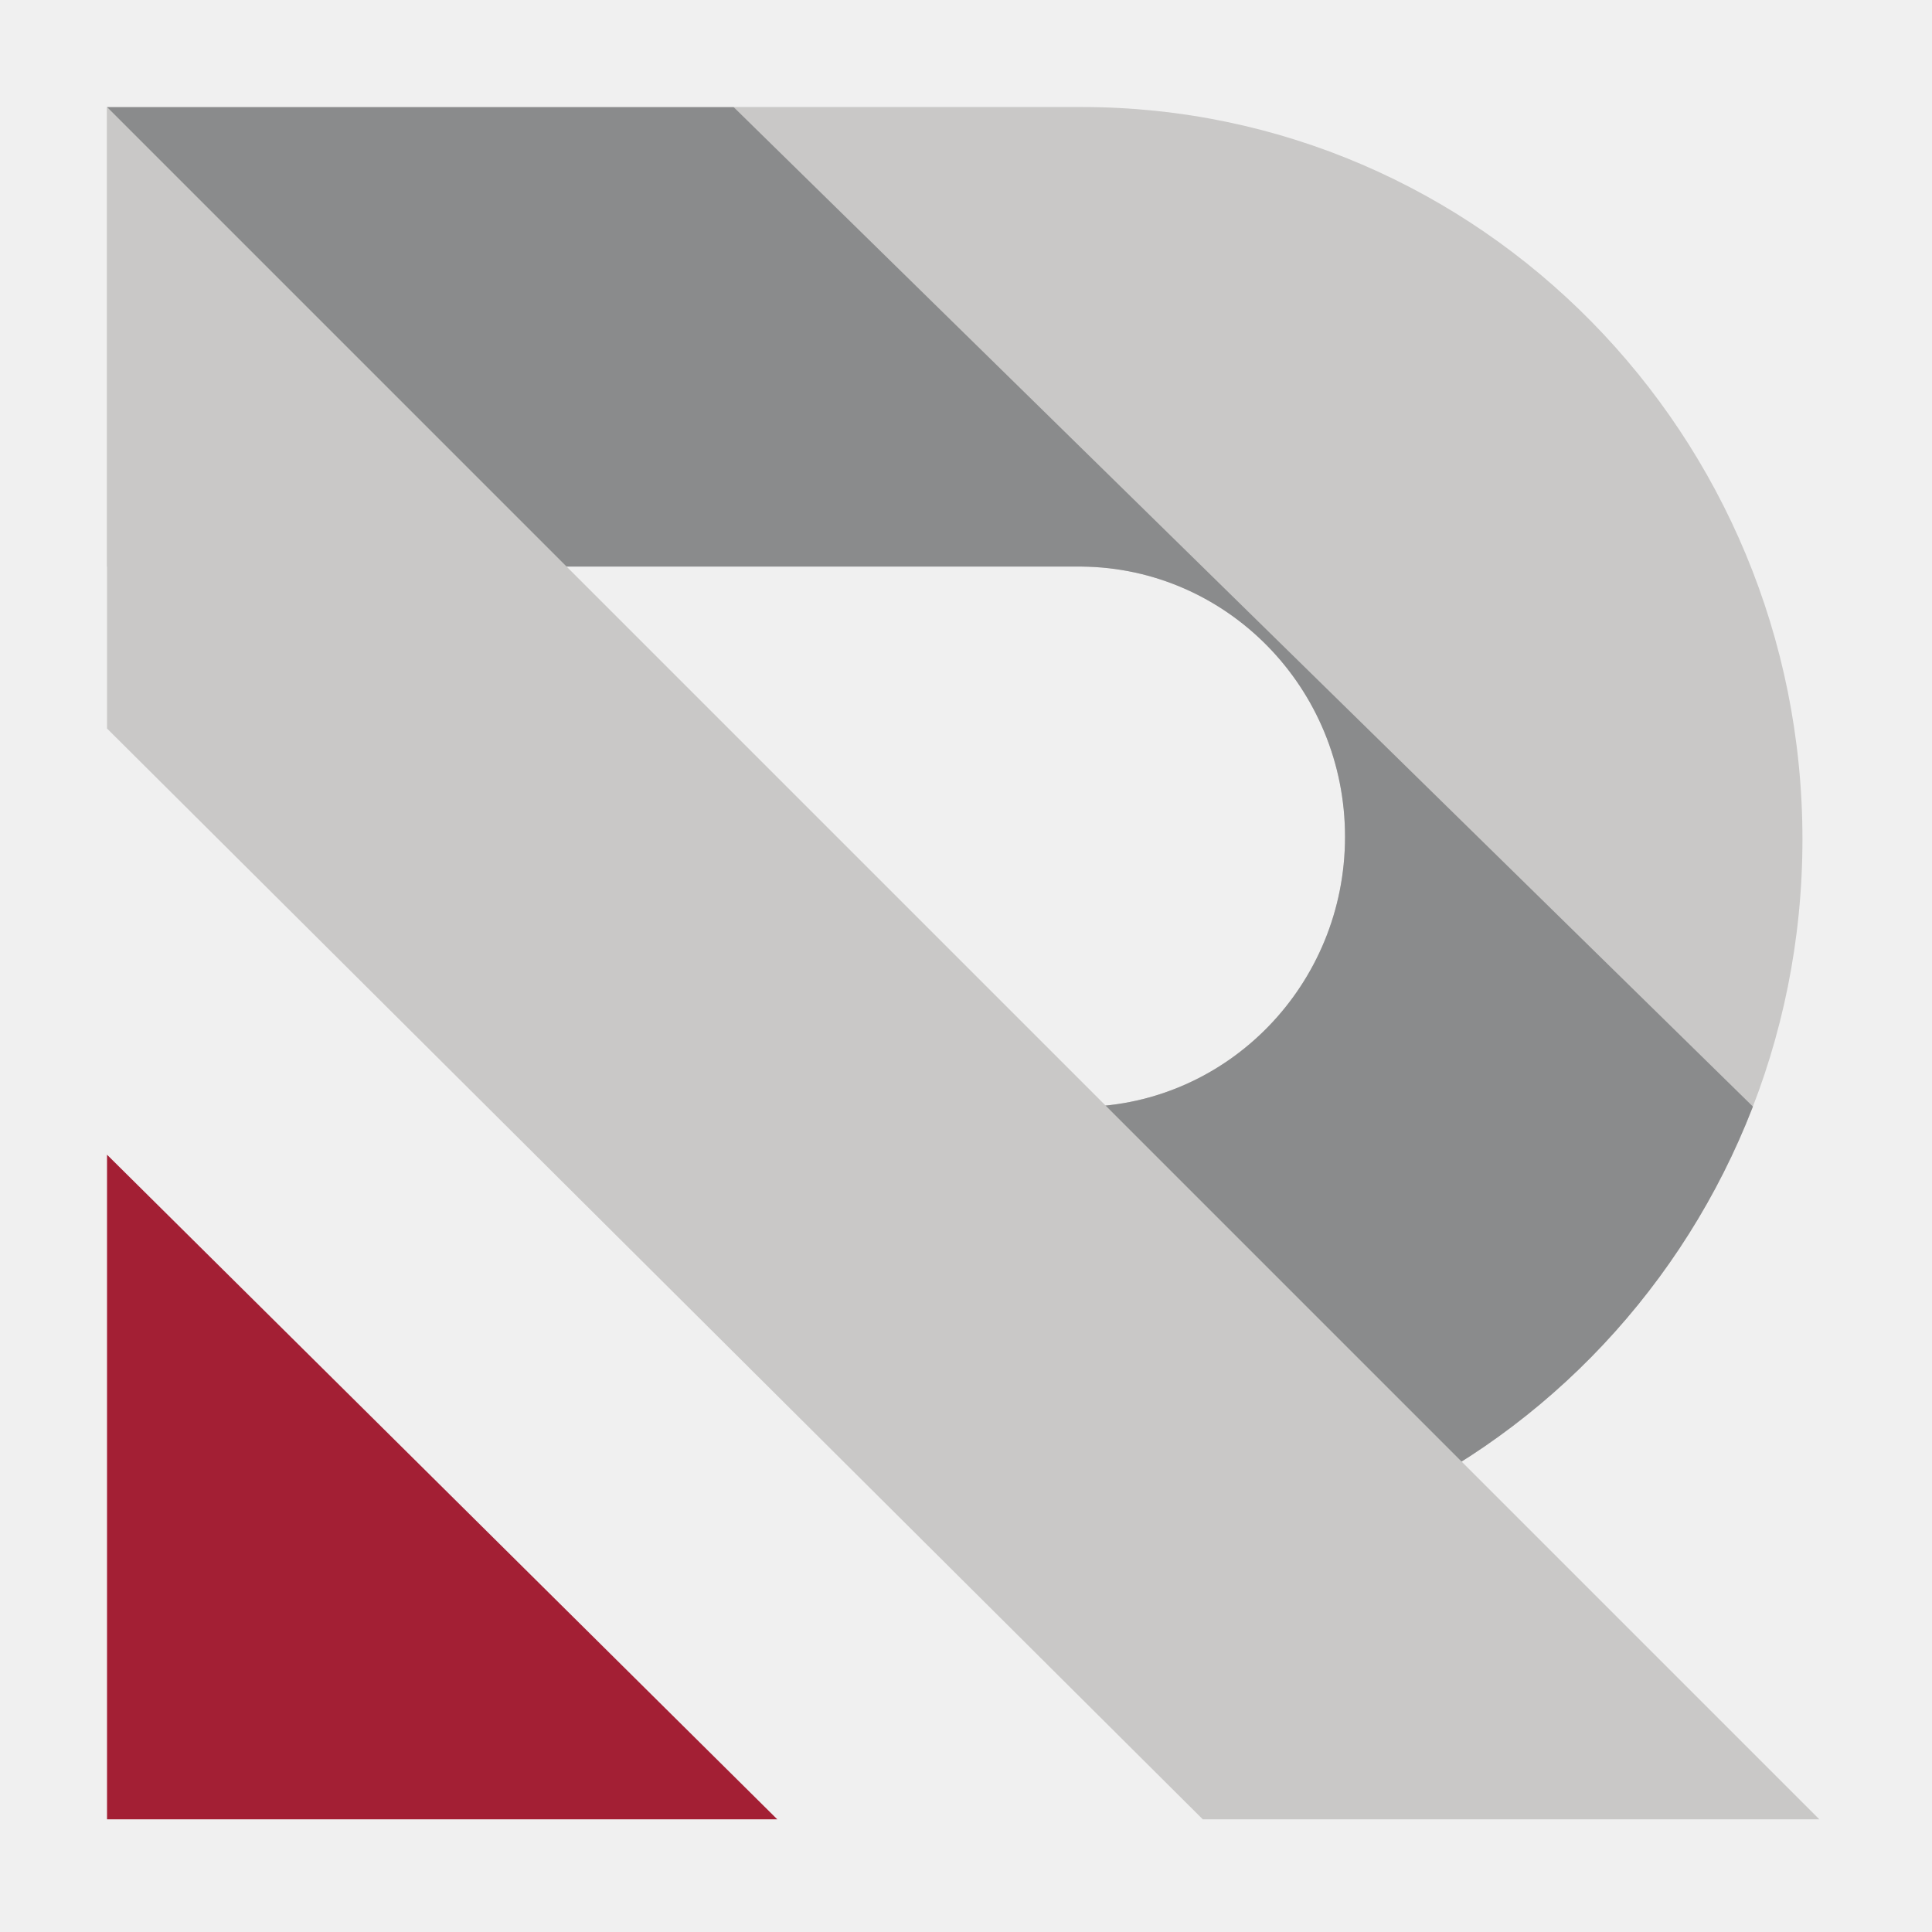
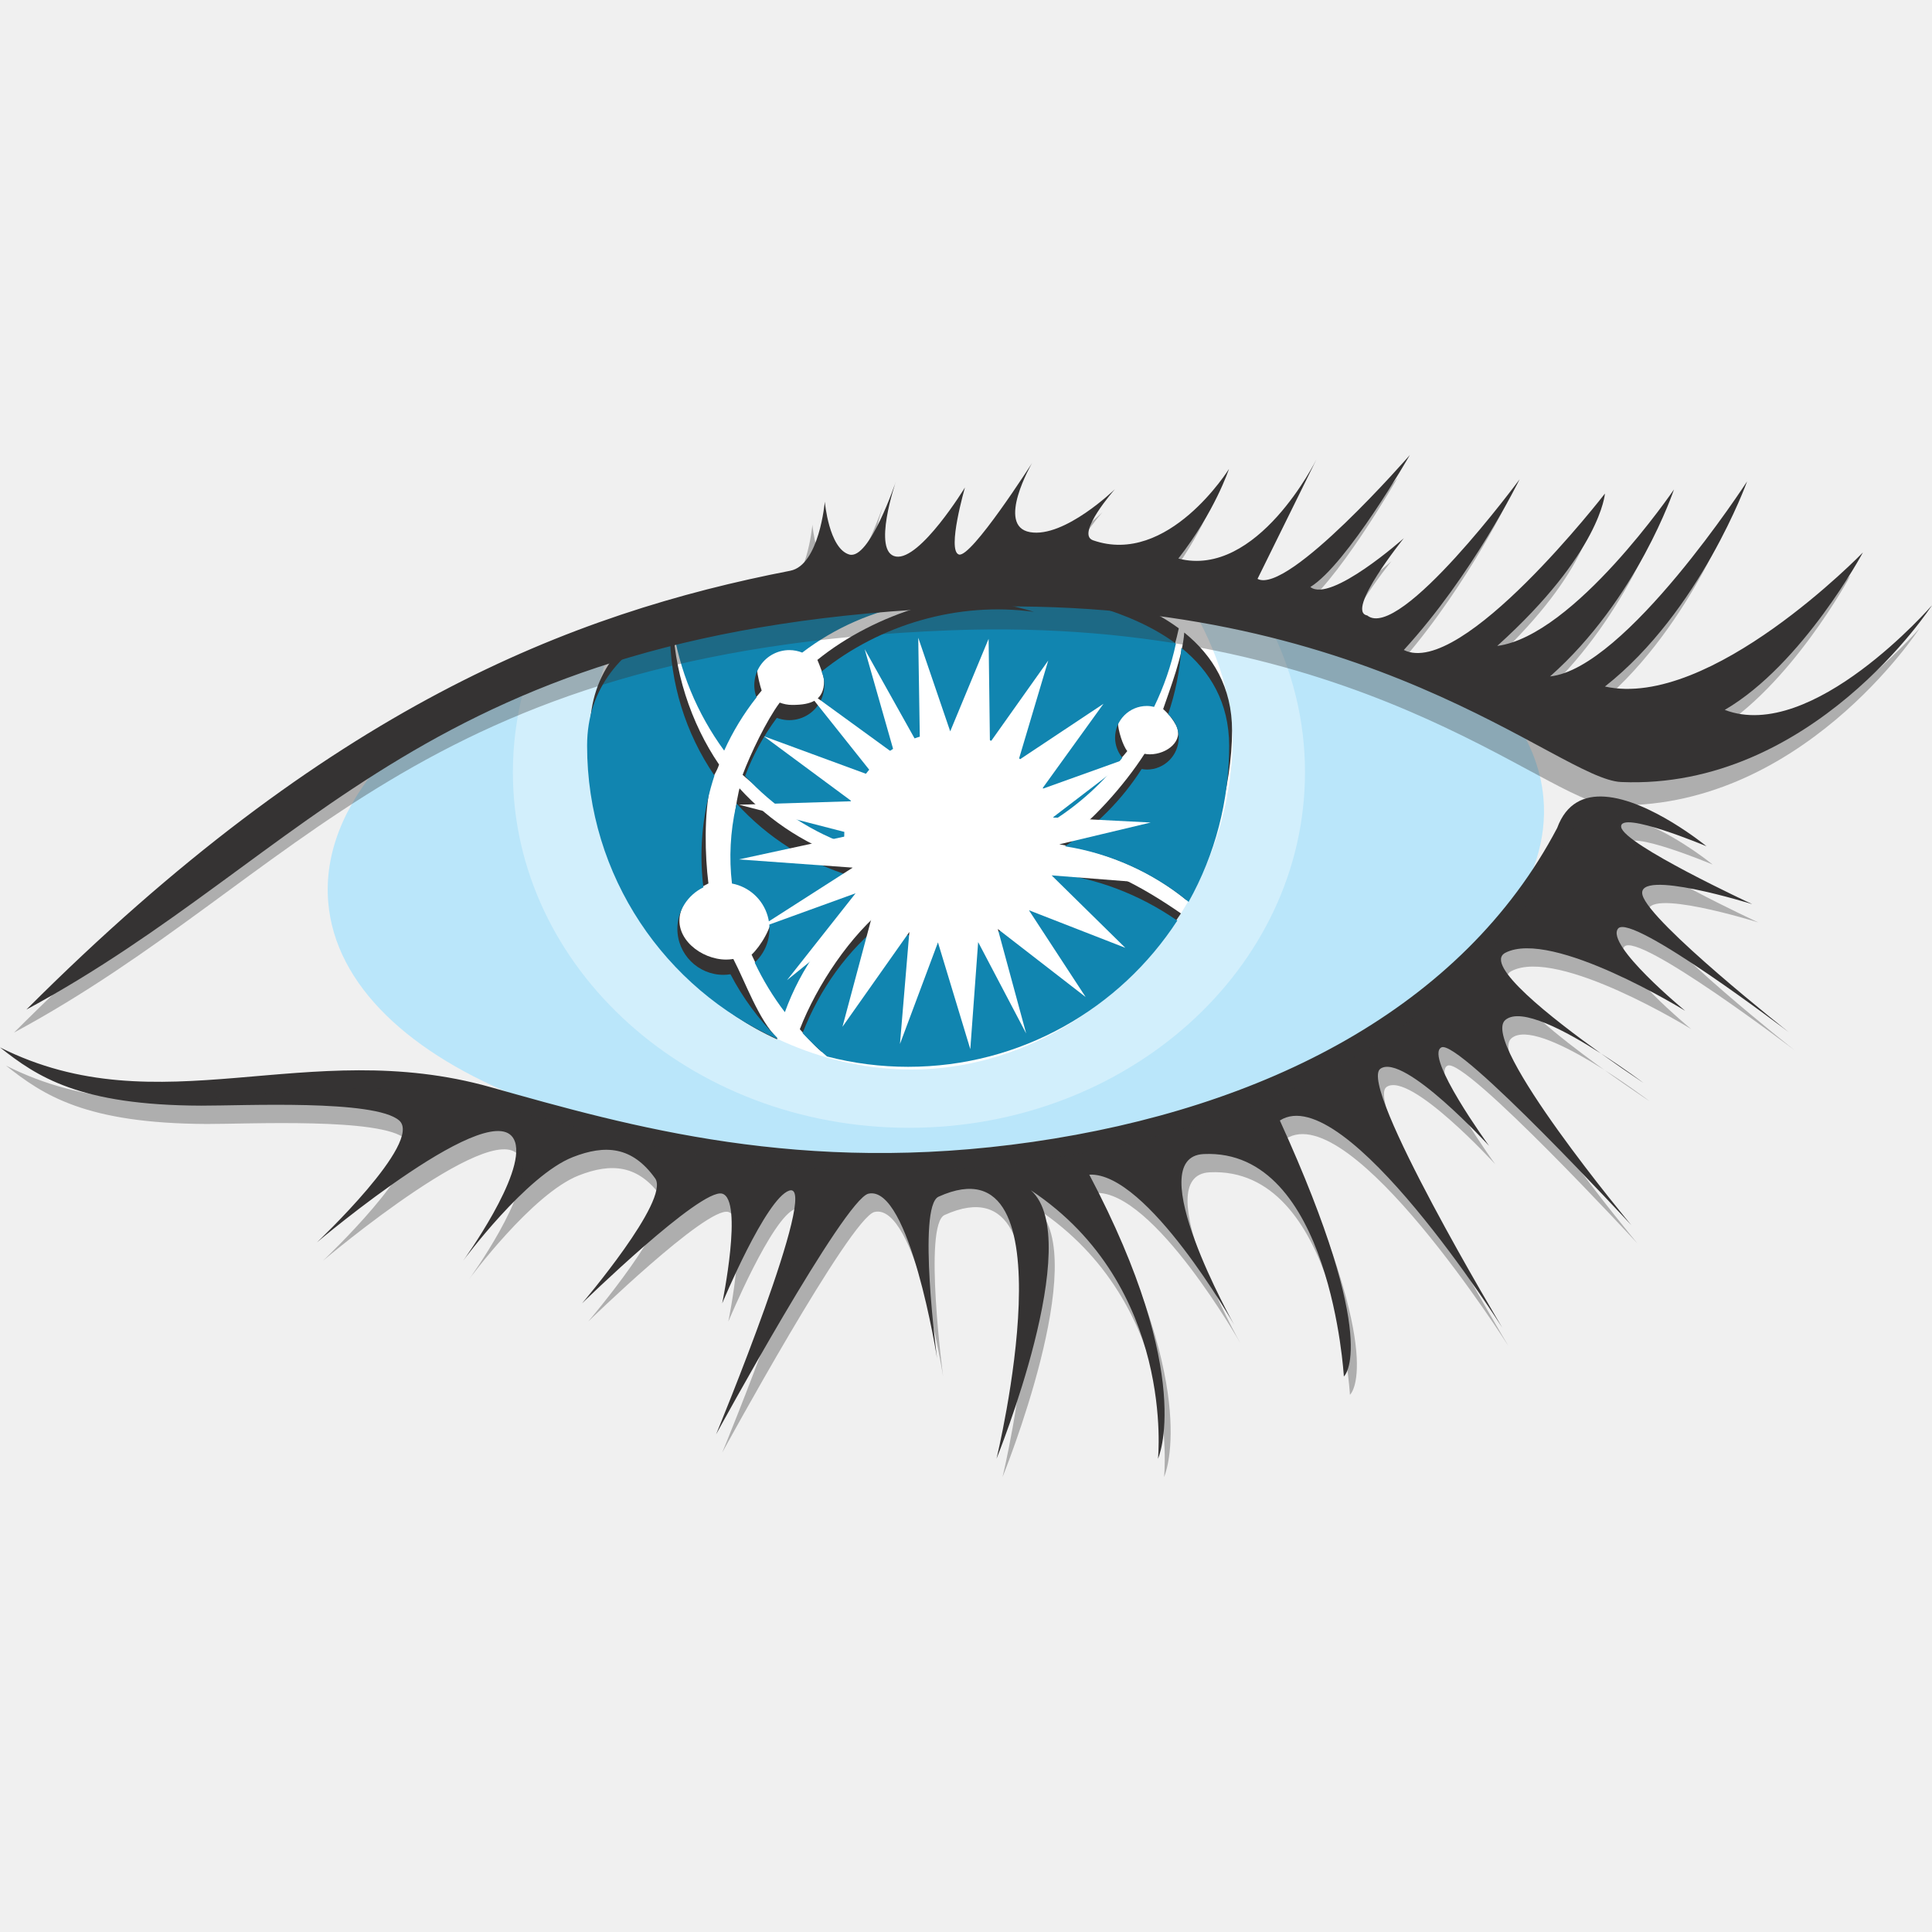
- <svg xmlns="http://www.w3.org/2000/svg" xmlns:xlink="http://www.w3.org/1999/xlink" width="343px" height="343px" viewBox="0 0 343 343" version="1.1">
-   <defs>
-     <path d="M173.009,0 C243.696,0 301,58.203 301,130 C301,201.797 243.696,260 173.009,260 L173.008,177.513 L173.348,177.511 C199.069,177.087 219.792,155.777 219.792,129.552 C219.792,103.211 198.887,81.829 173.009,81.588 L0,81.586 L0,0 Z" id="path-1" />
-   </defs>
-   <g id="logo-MIT-favicon-2" stroke="none" stroke-width="1" fill="none" fill-rule="evenodd">
-     <g id="Logo" transform="translate(19, 19)">
-       <polygon id="左下角" fill="#A31F34" points="-1.50695428e-14 186 119 304 0 304" />
-       <polygon id="梯形" fill="#C9C8C7" points="-1.39749323e-14 4.08700851e-15 304 304 194.542 304 -1.39749323e-14 110.335" />
-       <mask id="mask-2" fill="white">
-         <use xlink:href="#path-1" />
-       </mask>
-       <use id="Combined-Shape" fill="#C9C8C7" xlink:href="#path-1" />
-       <polygon id="阴影" fill="#8A8B8C" mask="url(#mask-2)" points="0 0 111.23 4.08700851e-15 304 189.021 304 304" />
-     </g>
-   </g>
+ <svg xmlns="http://www.w3.org/2000/svg" width="200" height="200" viewBox="0 0 128 128">
+   <path fill="#bae6fa" d="M63.797 38.701c-12.142.273-24.5 4.01-38.479 11.752c-2.538 2.933-3.848 6.112-3.57 9.34c.94 10.97 19.725 18.315 41.956 16.408c22.235-1.908 39.495-12.346 38.554-23.313c-.177-2.058-.982-3.99-2.32-5.755c-12.72-5.7-24.335-8.699-36.14-8.432Z" />
+   <path fill="#fff" d="M65.369 38.684c-9.877-.018-19.85 2.232-30.689 7.062c-.455 1.74-.7 3.55-.7 5.415c0 13.01 11.748 23.559 26.24 23.559c14.49 0 26.239-10.548 26.239-23.559c0-3.506-.862-6.83-2.393-9.82c-6.32-1.722-12.49-2.645-18.697-2.657" opacity=".35" />
+   <path fill="#fff" d="M60.22 37.763c-4.697-.287-12.79 2.163-19.537 4.607a20 20 0 0 0-1.594 7.846c0 11.4 10.335 20.642 21.268 20.642c10.86 0 20.47-9.258 21.268-20.64c.26-3.709-1.017-7.2-2.787-10.214c-6.997-1.23-14.42-1.984-18.619-2.24" />
+   <path fill="#353333" d="M48.17 48.72c.576-1.276 1.448-1.9 2.293-2.969c-.093-.253-.3-1.082-.3-1.37a2.322 2.322 0 0 1 3.178-2.155a16.91 16.91 0 0 1 13.986-3.07q.698.16 1.367.371c-5.025-.697-10.688 1.083-14.54 4.192c.117.277.443 1.07.443 1.391c0 1.282-.829 1.593-2.11 1.593c-.293 0-.57-.056-.828-.153c-.87 1.168-1.937 3.394-2.459 4.786c2.13 1.906 4.056 2.595 6.563 3.534c-.005-.12.086-.23.086-.352c0-3.866 3.403-7.007 7.27-7.007a6.99 6.99 0 0 1 6.892 5.824c1.73-1.1 3.4-1.943 4.674-3.573c-.296-.362-.618-1.39-.618-1.895c0-1.162.944-2.105 2.109-2.105c.164 0 .322.023.477.06a18.4 18.4 0 0 0 1.445-4.192c-6.045-4.474-17.74-3.863-17.74-3.863s-9.308-.486-15.608 2.584c.42 3.038 1.632 5.925 3.42 8.37" />
+   <path fill="#353333" d="M77.062 46.977c.429.384.662.723.844 1.052c.567 1.016-.568 1.947-1.73 1.947a2 2 0 0 1-.347-.035c-1.311 2.047-3.606 4.674-5.646 5.996c3.128.513 6.077 1.764 8.424 3.7c1.708-3.063 3.02-7.483 3.02-11.237c0-2.86-1.264-4.955-3.167-6.492c-.101 1.531-.92 3.674-1.398 5.07m-25.384 19.39c1.041-2.877 3.605-5.107 6.03-7.068c-.356-.486-.887-1.688-1.108-2.258a16.97 16.97 0 0 1-7.605-4.812q-.02.098-.048.194a15.3 15.3 0 0 0-.26 5.102a3.05 3.05 0 0 1 2.486 2.998c0 .885-.777 2.166-1.378 2.725c.655 1.413 1.1 2.095 1.883 3.12" />
+   <path fill="#353333" d="M51.495 68.785c-1.244-1.237-2.103-3.702-2.91-5.25a3 3 0 0 1-.463.04c-1.686 0-3.452-1.416-3.052-3.053c.222-.906.846-1.498 1.865-1.992c-.233-1.877-.296-4.575.14-6.525c.125-.557.39-.82.566-1.35c-1.86-2.723-3.063-6.296-3.063-9.839c0-.13.008-.257.01-.385c-3.143 1.576-5.5 4.06-5.5 7.967c0 8.648 4.98 17.132 12.39 20.456zM69.717 56.83a7 7 0 0 1-6.599 4.68a6.95 6.95 0 0 1-4.318-1.5c-2.454 1.91-4.68 5.267-5.81 8.179c.506.545.86.996 1.43 1.48c1.716.448 4.08 0 5.937 0c7.473 0 14.09-3.325 17.883-9.153c-2.523-1.747-5.498-3.409-8.523-3.686" />
+   <path fill="#1185b0" d="M47.978 49.73a17 17 0 0 1 2.143-3.524a2.323 2.323 0 0 1 2.174-3.135c.301 0 .59.06.855.165a16.92 16.92 0 0 1 15.353-2.698c-5.026-.696-10.217.843-14.07 3.952a2.322 2.322 0 0 1-2.966 3.07a15.7 15.7 0 0 0-2.103 3.852c1.83 1.971 4.074 3.53 6.582 4.468c-.006-.12-.017-.237-.017-.36a6.997 6.997 0 0 1 6.997-6.999c3.466 0 6.335 2.52 6.895 5.824a18.1 18.1 0 0 0 4.537-4.142a2.1 2.1 0 0 1-.481-1.324c0-1.164.943-2.107 2.107-2.107c.164 0 .322.024.477.06a18.4 18.4 0 0 0 1.445-4.19c-6.043-4.477-17.74-3.866-17.74-3.866s-9.308-.486-15.608 2.586c.421 3.037 1.632 5.926 3.42 8.368" />
+   <path fill="#1185b0" d="M77.388 47.321c.429.384.703.937.703 1.558a2.11 2.11 0 0 1-2.107 2.107c-.118 0-.233-.017-.347-.036a17 17 0 0 1-5.087 5.118a17 17 0 0 1 8.198 3.684a21.16 21.16 0 0 0 2.687-10.342c0-2.86-1.263-4.954-3.167-6.49c-.1 1.53-.4 3.006-.88 4.401M52 67.06a17 17 0 0 1 5.278-7.42a7 7 0 0 1-.87-1.586a16.97 16.97 0 0 1-7.603-4.812l-.048.192a15.3 15.3 0 0 0-.263 5.102A3.05 3.05 0 0 1 50 63.773a18.3 18.3 0 0 0 2 3.287" />
+   <path fill="#1185b0" d="M51.486 68.749a17 17 0 0 1-3.09-4.202a3 3 0 0 1-.466.039a3.053 3.053 0 0 1-3.052-3.053c0-1.209.705-2.25 1.724-2.744a16.9 16.9 0 0 1 .283-5.773a17 17 0 0 1 .45-1.633a16.9 16.9 0 0 1-2.948-9.557c0-.129.007-.257.01-.386c-3.144 1.576-5.5 4.061-5.5 7.97c0 8.647 5.164 16.085 12.574 19.41zm18.039-10.91a7 7 0 0 1-6.599 4.68a6.96 6.96 0 0 1-4.318-1.498c-2.454 1.911-4.305 4.515-5.436 7.426a19 19 0 0 0 1.62 1.547a21.4 21.4 0 0 0 5.373.685c7.473 0 14.04-3.858 17.834-9.686c-2.522-1.747-5.448-2.876-8.474-3.154" />
+   <path fill="#fff" d="m60.95 49.56l-3.663-6.55l1.982 6.953l-5.942-4.32l4.655 5.848l-7.377-2.713l5.821 4.307l-7.464.23l7.632 1.97l-7.64 1.653l7.541.545l-6.36 4.073l6.55-2.374l-4.545 5.756l5.741-4.632l-2.066 7.722l4.432-6.284l-.622 7.423l2.517-6.73l2.143 7.072l.52-7.093l3.18 6.052l-1.878-6.92l5.82 4.508l-3.758-5.75l6.386 2.49l-4.883-4.8l6.548.514l-6.45-2.474l6.467-1.542l-6.49-.332l5.28-4.037l-5.992 2.148l4.073-5.645l-5.626 3.74l1.967-6.608l-3.864 5.447l-.087-6.884l-2.544 6.131l-2.118-6.203zm0 0" />
+   <path fill="#353333" d="M.93 68.41C20.982 48.354 37 42.164 51.535 39.337c1.925-.374 2.288-4.577 2.288-4.577s.268 3.096 1.615 3.5c1.345.403 3.096-4.847 3.096-4.847s-1.615 4.711 0 4.982c1.615.268 4.575-4.578 4.575-4.578s-1.21 4.173-.402 4.442s4.844-6.057 4.844-6.057s-2.421 4.173-.134 4.577c2.29.405 5.628-2.848 5.628-2.848s-2.625 2.975-1.455 3.387c4.98 1.75 9.01-4.723 9.01-4.723s-.934 2.838-3.356 5.934c5.248 1.347 9.147-6.56 9.147-6.56l-3.9 7.907c2.02 1.076 10.096-8.21 10.096-8.21s-4.173 7.267-6.595 8.746c1.345 1.08 6.19-3.228 6.19-3.228s-3.902 4.843-2.421 5.113c2.153 1.75 10.093-9.018 10.093-9.018s-3.094 6.326-7.672 11.306c3.825 1.913 13.326-10.363 13.326-10.363s-.27 3.902-7.133 10.095c5.113-.673 11.71-10.364 11.71-10.364s-2.424 7.268-8.212 12.381c5.022-.52 13.055-12.92 13.055-12.92s-3.096 8.613-9.42 13.594c6.998 1.55 17.093-8.884 17.093-8.884s-3.971 7.404-9.152 10.433c5.788 2.22 13.728-6.932 13.728-6.932s-7.94 12.248-20.593 11.71c-4.15-.177-16.706-12.595-43.609-11.576C27.445 43.106 19.906 58.18.93 68.41" opacity=".35" />
+   <path fill="#353333" d="M93.409 30.142s-8.075 9.287-10.095 8.21l3.899-7.908s-3.9 7.907-9.146 6.562c2.42-3.096 3.355-5.935 3.355-5.935s-4.03 6.474-9.01 4.723c-1.17-.41 1.455-3.385 1.455-3.385s-3.34 3.251-5.627 2.847s.134-4.576.134-4.576s-4.037 6.327-4.847 6.057c-.806-.268.405-4.442.405-4.442s-2.96 4.846-4.575 4.577s0-4.98 0-4.98s-1.75 5.25-3.096 4.845c-1.347-.403-1.615-3.499-1.615-3.499s-.364 4.203-2.288 4.575c-14.536 2.828-30.553 9.02-50.608 29.073c18.977-10.23 26.514-25.304 62.047-26.649c26.903-1.02 39.458 11.397 43.609 11.574c12.653.54 20.594-11.71 20.594-11.71s-7.941 9.152-13.73 6.931c5.183-3.027 9.153-10.43 9.153-10.43s-10.095 10.43-17.092 8.882c6.324-4.979 9.419-13.59 9.419-13.59s-8.033 12.397-13.055 12.92c5.788-5.115 8.21-12.385 8.21-12.385s-6.595 9.692-11.71 10.366c6.866-6.192 7.136-10.095 7.136-10.095s-9.5 12.276-13.325 10.363c4.573-4.98 7.67-11.306 7.67-11.306s-7.94 10.768-10.094 9.018c-1.481-.27 2.424-5.115 2.424-5.115s-4.845 4.307-6.192 3.23c2.422-1.48 6.594-8.748 6.594-8.748zm12.916 22.638c-1.354-.092-2.548.414-3.158 2.075C96.907 66.767 83.785 73.43 68.44 75.65s-26.65-1.006-35.937-3.623C20.29 68.583 10.6 74.709 0 69.392c2.452 1.94 5.25 3.836 13.325 3.86c2.738.01 11.507-.43 13.122.983s-5.45 8.076-5.45 8.076s11.955-10.108 13.122-6.662c.726 2.145-3.432 7.875-3.432 7.875s4.17-5.658 7.27-6.865c2.126-.83 3.92-.73 5.45 1.414c1.01 1.412-4.845 8.277-4.845 8.277s7.872-7.671 9.286-7.267c1.414.402 0 7.267 0 7.267s2.896-6.956 4.44-7.47c2.12-.706-4.845 16.15-4.845 16.15s8.507-15.595 10.095-15.946c2.726-.606 4.544 10.9 4.544 10.9s-1.328-10.052.1-10.7c9.04-4.09 3.838 17.363 3.838 17.363s5.912-14.558 2.28-17.787c9.588 6.358 8.42 17.787 8.42 17.787s2.52-5.442-4.552-18.823c3.838-.2 9.596 9.94 9.596 9.94s-6.257-11.104-2.017-11.305c8.424-.4 9.287 14.737 9.287 14.737s2.523-2.12-4.24-16.96c4.306-2.758 14.738 13.73 14.738 13.73s-9.623-16.084-8.075-17.161c1.546-1.077 7.202 5.116 7.202 5.116s-4.307-5.922-3.165-6.528c1.144-.607 12.586 11.777 12.586 11.777s-10.096-12.115-8.346-13.596c1.035-.877 4.035.745 6.325 2.216c-3.21-2.296-7.821-5.889-6.325-6.666c3.096-1.607 11.913 3.844 11.913 3.844s-5.317-4.374-4.443-5.45c.875-1.078 11.305 6.864 11.305 6.864s-9.22-7.27-9.69-9.086c-.472-1.816 7.27.606 7.27.606s-8.548-3.97-8.682-5.114c-.136-1.146 5.652 1.278 5.652 1.278s-3.754-3.086-6.734-3.286m-.266 17.01a110 110 0 0 0 2.827 1.956s-1.25-.942-2.827-1.956" />
+   <path fill="#353333" d="M.404 70.603c10.598 5.317 20.29-.807 32.504 2.634c9.286 2.617 20.592 5.846 35.935 3.623c15.345-2.218 28.467-8.882 34.728-20.794c1.95-5.317 9.892 1.21 9.892 1.21s-5.788-2.42-5.654-1.277c.136 1.144 8.68 5.113 8.68 5.113s-7.737-2.42-7.266-.605c.472 1.818 9.689 9.086 9.689 9.086s-10.428-7.942-11.304-6.866s4.44 5.454 4.44 5.454s-8.814-5.454-11.91-3.845c-2.226 1.155 9.152 8.623 9.152 8.623s-7.403-5.653-9.152-4.172c-1.75 1.48 8.346 13.593 8.346 13.593S97.04 69.997 95.898 70.603c-1.146.605 3.163 6.527 3.163 6.527s-5.654-6.19-7.2-5.113c-1.548 1.077 8.076 17.159 8.076 17.159s-10.432-16.487-14.74-13.728c6.765 14.838 4.24 16.96 4.24 16.96s-.862-15.14-9.286-14.74c-4.24.202 2.018 11.307 2.018 11.307s-5.76-10.142-9.596-9.94c7.07 13.38 4.55 18.82 4.55 18.82S78.29 86.432 68.7 80.072c3.634 3.23-2.28 17.787-2.28 17.787s5.204-21.453-3.836-17.363c-1.429.646-.1 10.7-.1 10.7s-1.819-11.51-4.542-10.901c-1.59.352-10.095 15.948-10.095 15.948s6.965-16.858 4.845-16.15c-1.544.515-4.44 7.47-4.44 7.47s1.411-6.864 0-7.268c-1.415-.405-9.289 7.268-9.289 7.268s5.857-6.864 4.845-8.278c-1.53-2.142-3.323-2.243-5.45-1.414c-3.097 1.207-7.268 6.865-7.268 6.865s4.158-5.73 3.432-7.875C33.356 73.415 21.4 83.525 21.4 83.525s7.065-6.664 5.45-8.076c-1.615-1.414-10.385-.976-13.122-.983C5.653 74.44 2.855 72.545.403 70.604" opacity=".35" />
</svg>
